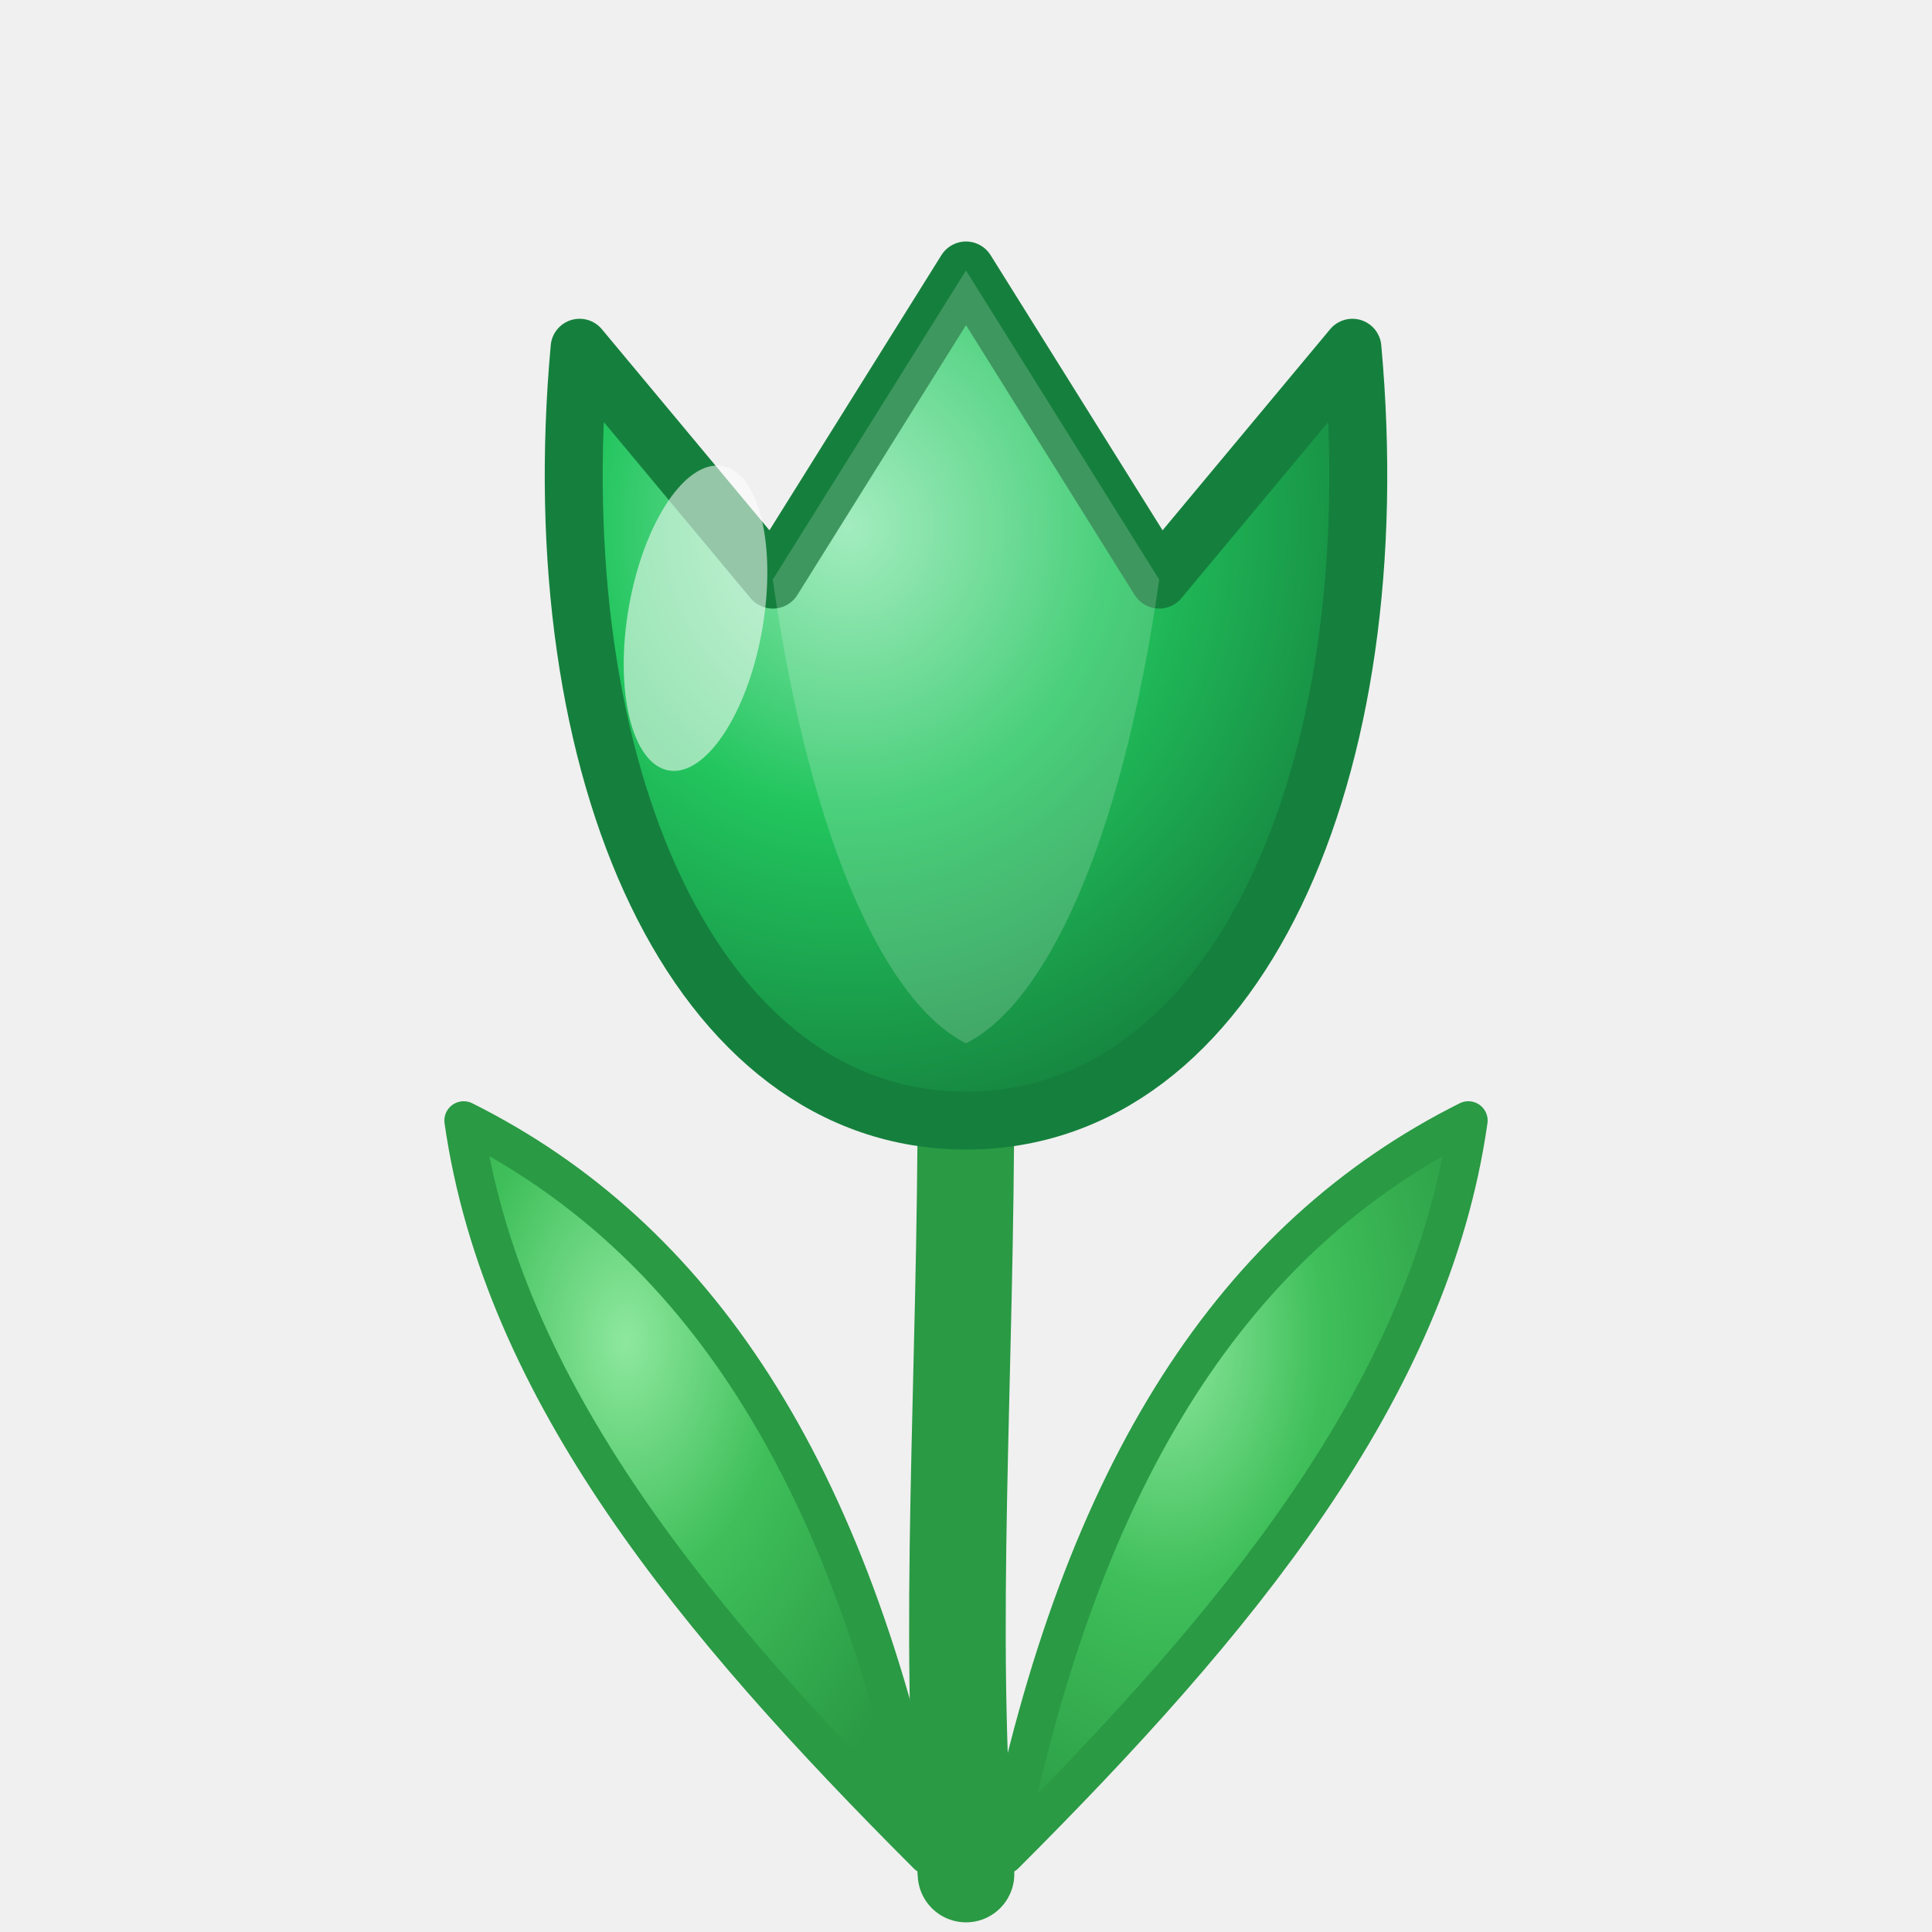
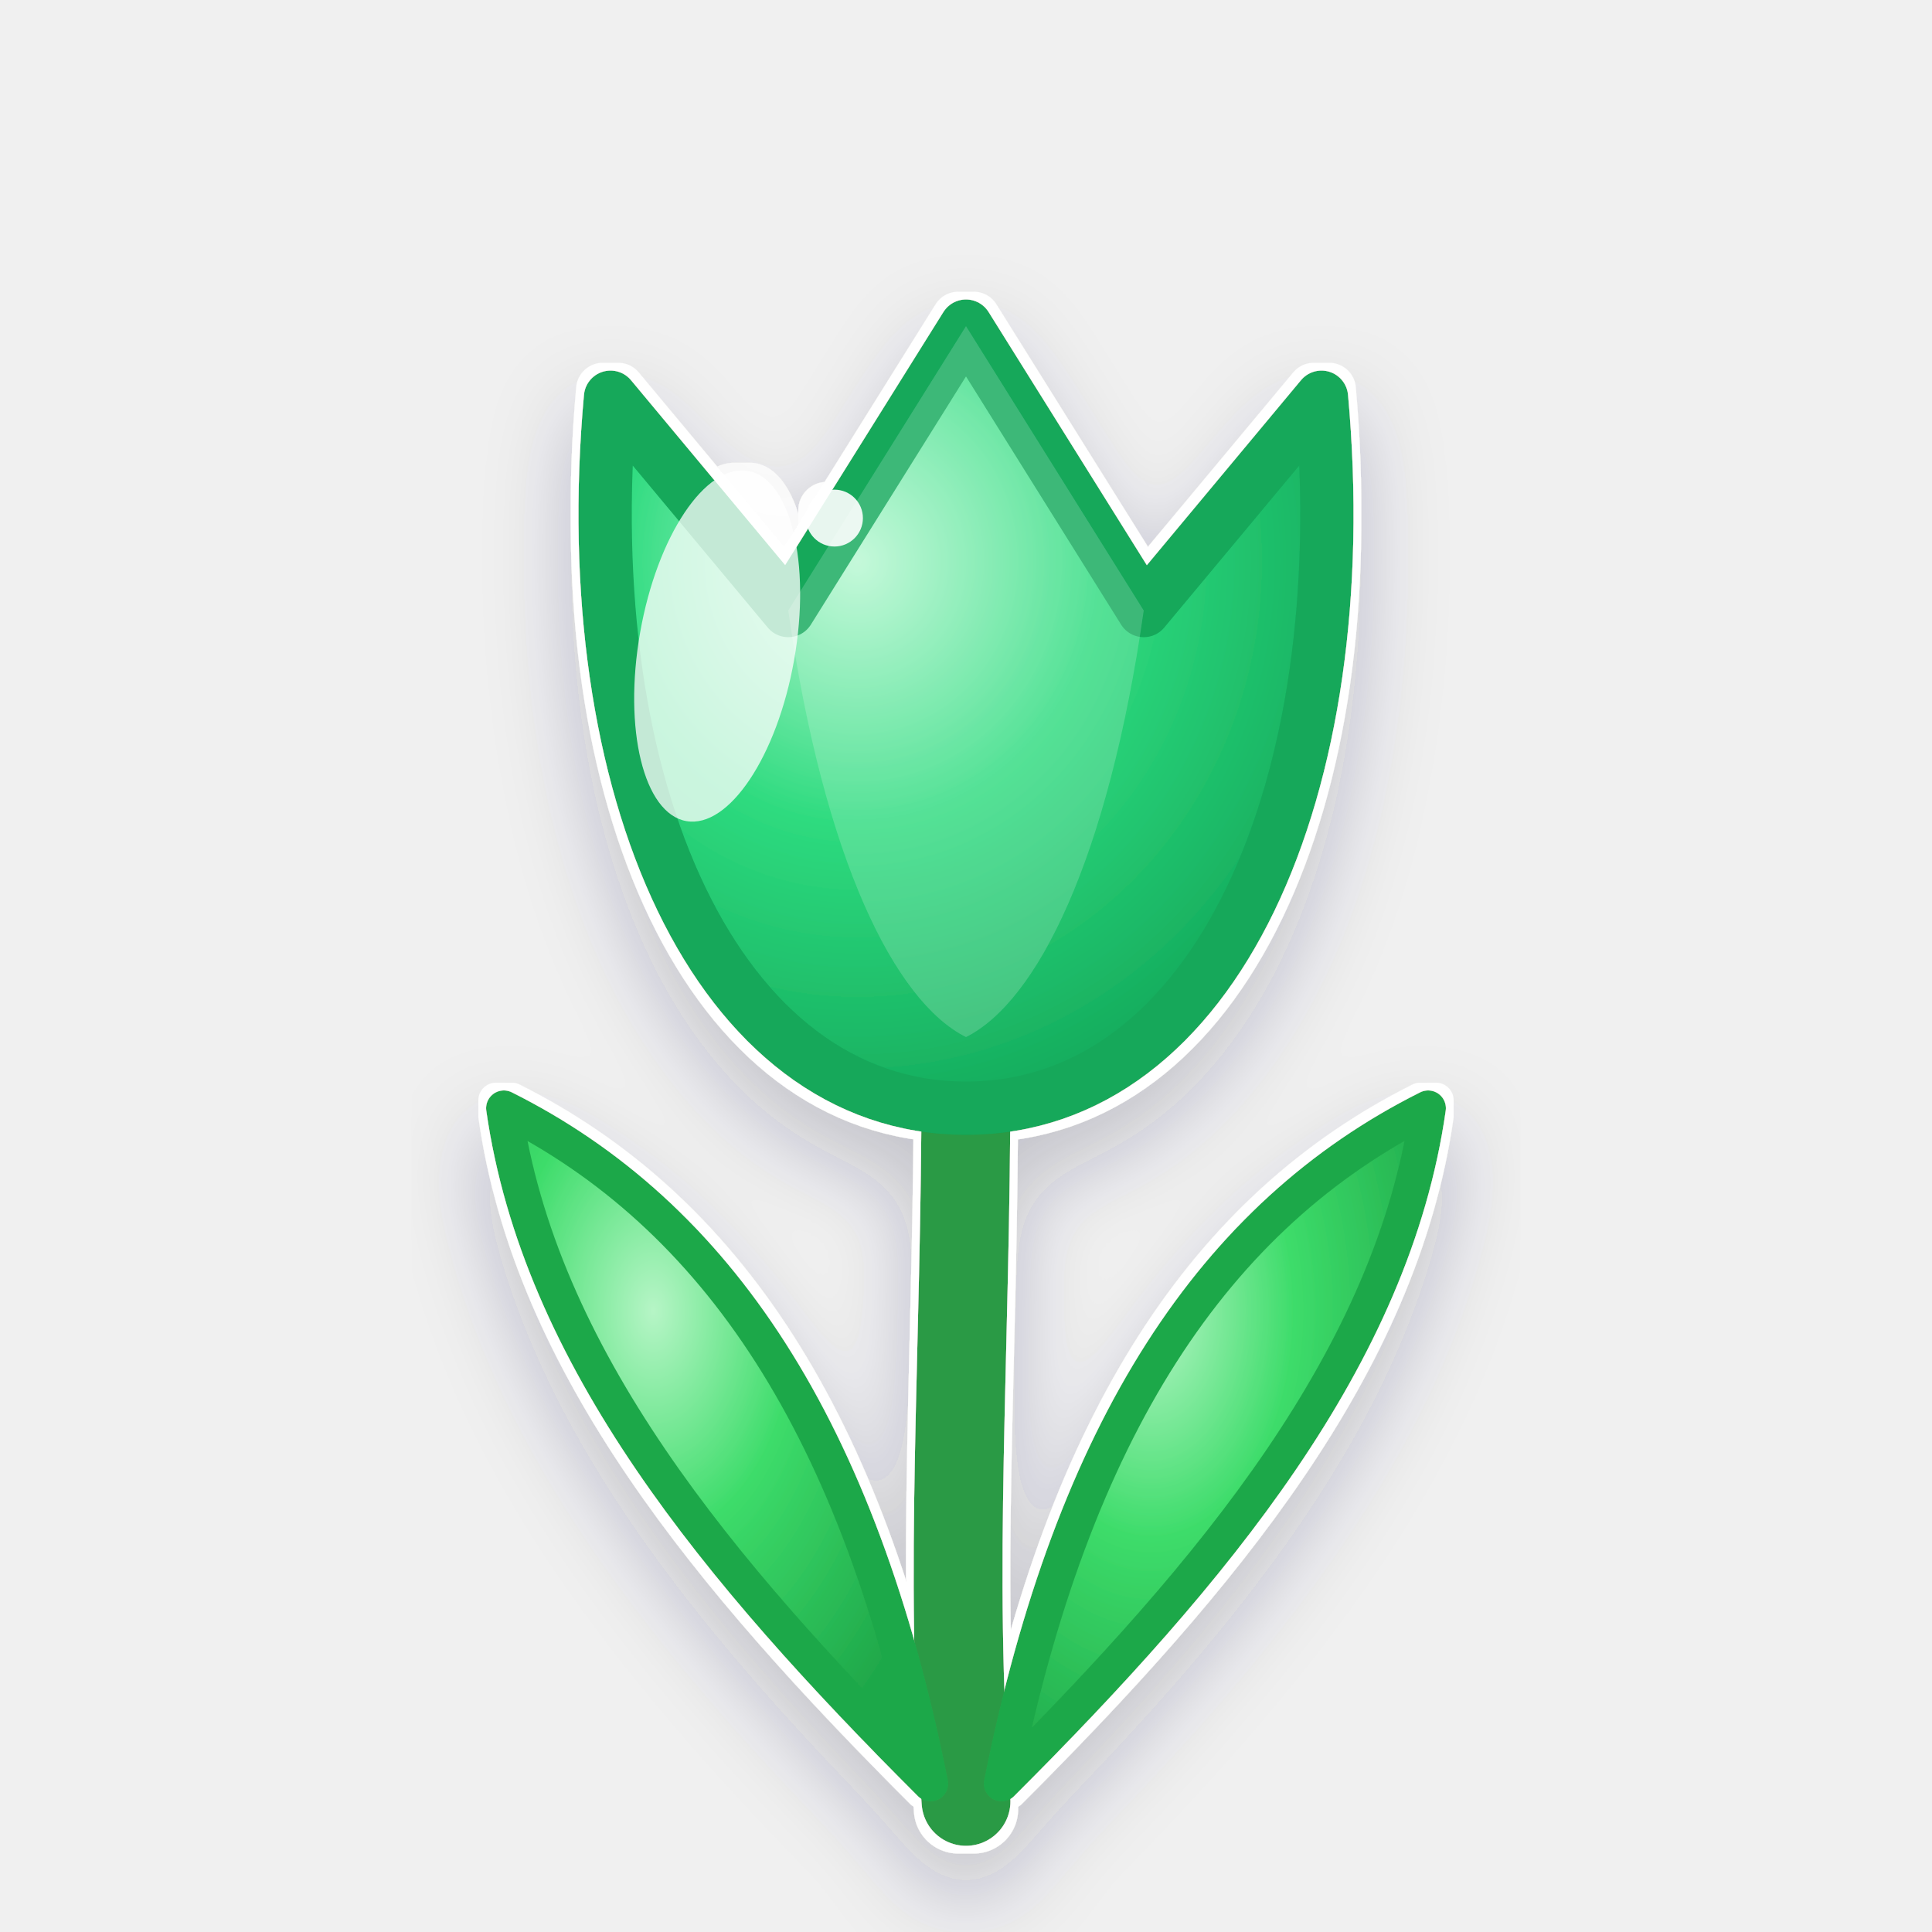
<svg xmlns="http://www.w3.org/2000/svg" viewBox="0 0 100 100">
  <defs>
    <radialGradient id="g" cx="35%" cy="30%" r="75%">
-       <stop offset="0" stop-color="#8EE8B0" />
-       <stop offset=".45" stop-color="#22C55E" />
-       <stop offset="1" stop-color="#15803D" />
+       <stop offset="0" stop-color="#B8F7D2" />
+       <stop offset=".45" stop-color="#2EDB7F" />
+       <stop offset="1" stop-color="#13A85A" />
    </radialGradient>
    <radialGradient id="f-leaf" cx="35%" cy="30%" r="75%">
-       <stop offset="0" stop-color="#8EE89E" />
-       <stop offset=".45" stop-color="#3FBF5A" />
-       <stop offset="1" stop-color="#2A9A44" />
+       <stop offset="0" stop-color="#B6F5C6" />
+       <stop offset=".45" stop-color="#3DDC6A" />
+       <stop offset="1" stop-color="#1FA84A" />
    </radialGradient>
    <radialGradient id="f-wood" cx="35%" cy="30%" r="75%">
      <stop offset="0" stop-color="#D9A066" />
      <stop offset=".45" stop-color="#A0662F" />
      <stop offset="1" stop-color="#6E4019" />
    </radialGradient>
    <radialGradient id="f-glass" cx="35%" cy="30%" r="75%">
      <stop offset="0" stop-color="#E2F4FF" />
      <stop offset=".45" stop-color="#8FD0FF" />
      <stop offset="1" stop-color="#3D8FD1" />
    </radialGradient>
    <radialGradient id="f-tire" cx="35%" cy="30%" r="75%">
      <stop offset="0" stop-color="#7B808C" />
      <stop offset=".45" stop-color="#3A3D44" />
      <stop offset="1" stop-color="#1A1C20" />
    </radialGradient>
    <radialGradient id="f-steel" cx="35%" cy="30%" r="75%">
      <stop offset="0" stop-color="#FFFFFF" />
      <stop offset=".45" stop-color="#C9CED8" />
      <stop offset="1" stop-color="#8A92A3" />
    </radialGradient>
    <radialGradient id="f-gold" cx="35%" cy="30%" r="75%">
-       <stop offset="0" stop-color="#FFE69A" />
-       <stop offset=".45" stop-color="#FFC93C" />
-       <stop offset="1" stop-color="#D99A00" />
+       <stop offset="0" stop-color="#FFF3A8" />
+       <stop offset=".45" stop-color="#FFD233" />
+       <stop offset="1" stop-color="#F2A500" />
    </radialGradient>
    <radialGradient id="f-flame" cx="35%" cy="30%" r="75%">
      <stop offset="0" stop-color="#FFE27A" />
      <stop offset=".45" stop-color="#FF9A2E" />
      <stop offset="1" stop-color="#E5531A" />
    </radialGradient>
    <radialGradient id="f-snow" cx="35%" cy="30%" r="75%">
      <stop offset="0" stop-color="#FFFFFF" />
      <stop offset=".45" stop-color="#FFFFFF" />
      <stop offset="1" stop-color="#AEB5C2" />
    </radialGradient>
    <radialGradient id="f-pink" cx="35%" cy="30%" r="75%">
      <stop offset="0" stop-color="#FFC7DA" />
      <stop offset=".45" stop-color="#FF8FB6" />
      <stop offset="1" stop-color="#D2577F" />
    </radialGradient>
    <radialGradient id="f-red" cx="35%" cy="30%" r="75%">
-       <stop offset="0" stop-color="#FF9A9A" />
-       <stop offset=".45" stop-color="#EF4444" />
-       <stop offset="1" stop-color="#B91C1C" />
+       <stop offset="0" stop-color="#FFC2CF" />
+       <stop offset=".45" stop-color="#FF4D6D" />
+       <stop offset="1" stop-color="#E0244C" />
    </radialGradient>
    <radialGradient id="f-blue" cx="35%" cy="30%" r="75%">
-       <stop offset="0" stop-color="#9CC4FF" />
-       <stop offset=".45" stop-color="#3B82F6" />
-       <stop offset="1" stop-color="#1D4ED8" />
+       <stop offset="0" stop-color="#BFE1FF" />
+       <stop offset=".45" stop-color="#3D9BFF" />
+       <stop offset="1" stop-color="#1F6FE6" />
    </radialGradient>
    <radialGradient id="f-sky" cx="35%" cy="30%" r="75%">
      <stop offset="0" stop-color="#FFFFFF" />
      <stop offset=".45" stop-color="#CFE9FF" />
      <stop offset="1" stop-color="#8DB8E0" />
    </radialGradient>
+     <filter id="stk" x="-10%" y="-10%" width="120%" height="120%">
+       <feMorphology in="SourceAlpha" operator="dilate" radius="2.6" result="d" />
+       <feFlood flood-color="#FFFFFF" />
+       <feComposite in2="d" operator="in" result="o" />
+       <feGaussianBlur in="d" stdDeviation="2.2" result="b" />
+       <feOffset in="b" dy="2.2" result="bs" />
+       <feFlood flood-color="#1E2A4A" flood-opacity=".22" />
+       <feComposite in2="bs" operator="in" result="sh" />
+       <feMerge>
+         <feMergeNode in="sh" />
+         <feMergeNode in="o" />
+         <feMergeNode in="SourceGraphic" />
+       </feMerge>
+     </filter>
  </defs>
-   <path d="M50 56 C 50 72, 49 84, 50 97" stroke="#2A9A44" stroke-width="5" fill="none" stroke-linecap="round" />
-   <path d="M48 96 C 36 84, 26 72, 24 58 C 36 64, 44 76, 48 96 Z" fill="url(#f-leaf)" stroke="#2A9A44" stroke-width="2" stroke-linejoin="round" stroke-linecap="round" />
-   <path d="M52 96 C 64 84, 74 72, 76 58 C 64 64, 56 76, 52 96 Z" fill="url(#f-leaf)" stroke="#2A9A44" stroke-width="2" stroke-linejoin="round" stroke-linecap="round" />
-   <path d="M30 18 C 28 40, 36 58, 50 58 C 64 58, 72 40, 70 18 L 60 30 L 50 14 L 40 30 Z" fill="url(#g)" stroke="#15803D" stroke-width="3" stroke-linejoin="round" stroke-linecap="round" />
-   <path d="M40 30 L50 14 L60 30 C 58 44, 54 52, 50 54 C 46 52, 42 44, 40 30 Z" fill="#fff" opacity=".18" />
-   <ellipse cx="36" cy="32" rx="3.5" ry="8" fill="#fff" opacity="0.55" transform="rotate(10 36 32)" />
+   <g filter="url(#stk)">
+     <g transform="translate(50 50) scale(.92) translate(-50 -50)">
+       <path d="M50 56 C 50 72, 49 84, 50 97" stroke="#2A9A44" stroke-width="5" fill="none" stroke-linecap="round" />
+       <path d="M48 96 C 36 84, 26 72, 24 58 C 36 64, 44 76, 48 96 Z" fill="url(#f-leaf)" stroke="#1FA84A" stroke-width="2" stroke-linejoin="round" stroke-linecap="round" />
+       <path d="M52 96 C 64 84, 74 72, 76 58 C 64 64, 56 76, 52 96 Z" fill="url(#f-leaf)" stroke="#1FA84A" stroke-width="2" stroke-linejoin="round" stroke-linecap="round" />
+       <path d="M30 18 C 28 40, 36 58, 50 58 C 64 58, 72 40, 70 18 L 60 30 L 50 14 L 40 30 Z" fill="url(#g)" stroke="#13A85A" stroke-width="3" stroke-linejoin="round" stroke-linecap="round" />
+       <path d="M40 30 L50 14 L60 30 C 58 44, 54 52, 50 54 C 46 52, 42 44, 40 30 Z" fill="#fff" opacity=".18" />
+       <ellipse cx="36" cy="32" rx="4.4" ry="10.0" fill="#fff" opacity=".75" transform="rotate(10 36 32)" />
+       <circle cx="42.6" cy="24.8" r="1.6" fill="#fff" opacity=".9" />
+     </g>
+   </g>
</svg>
